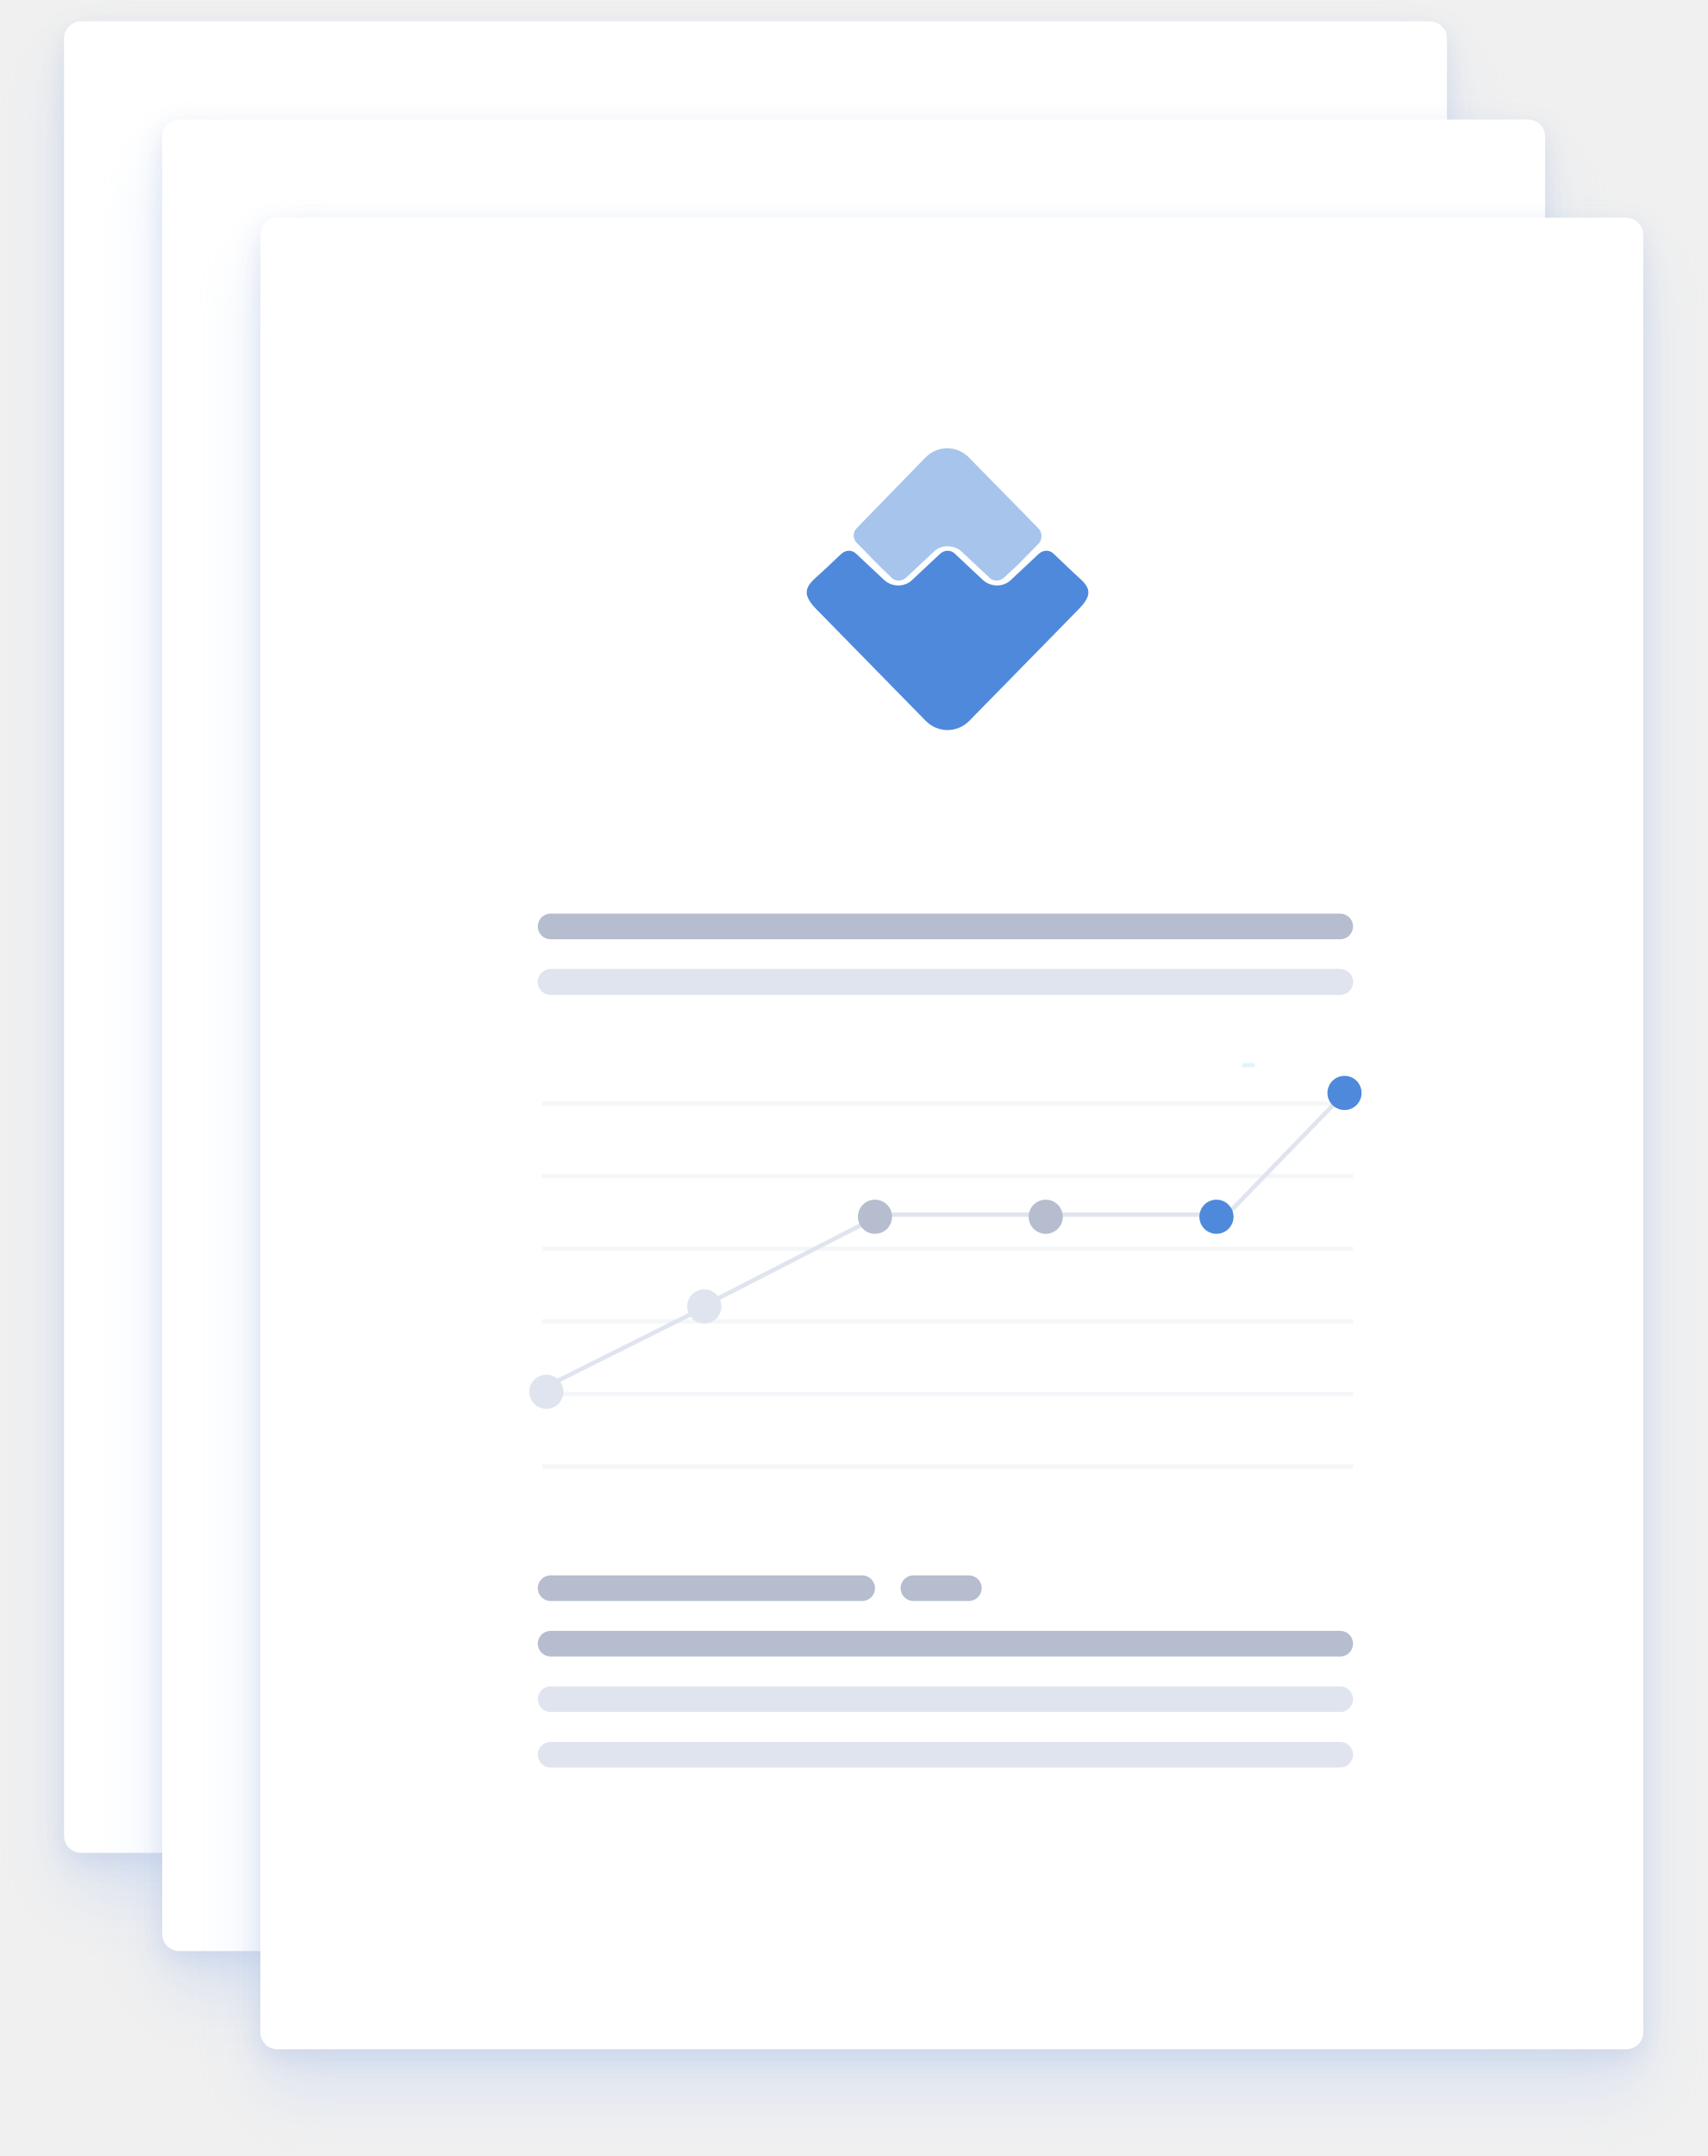
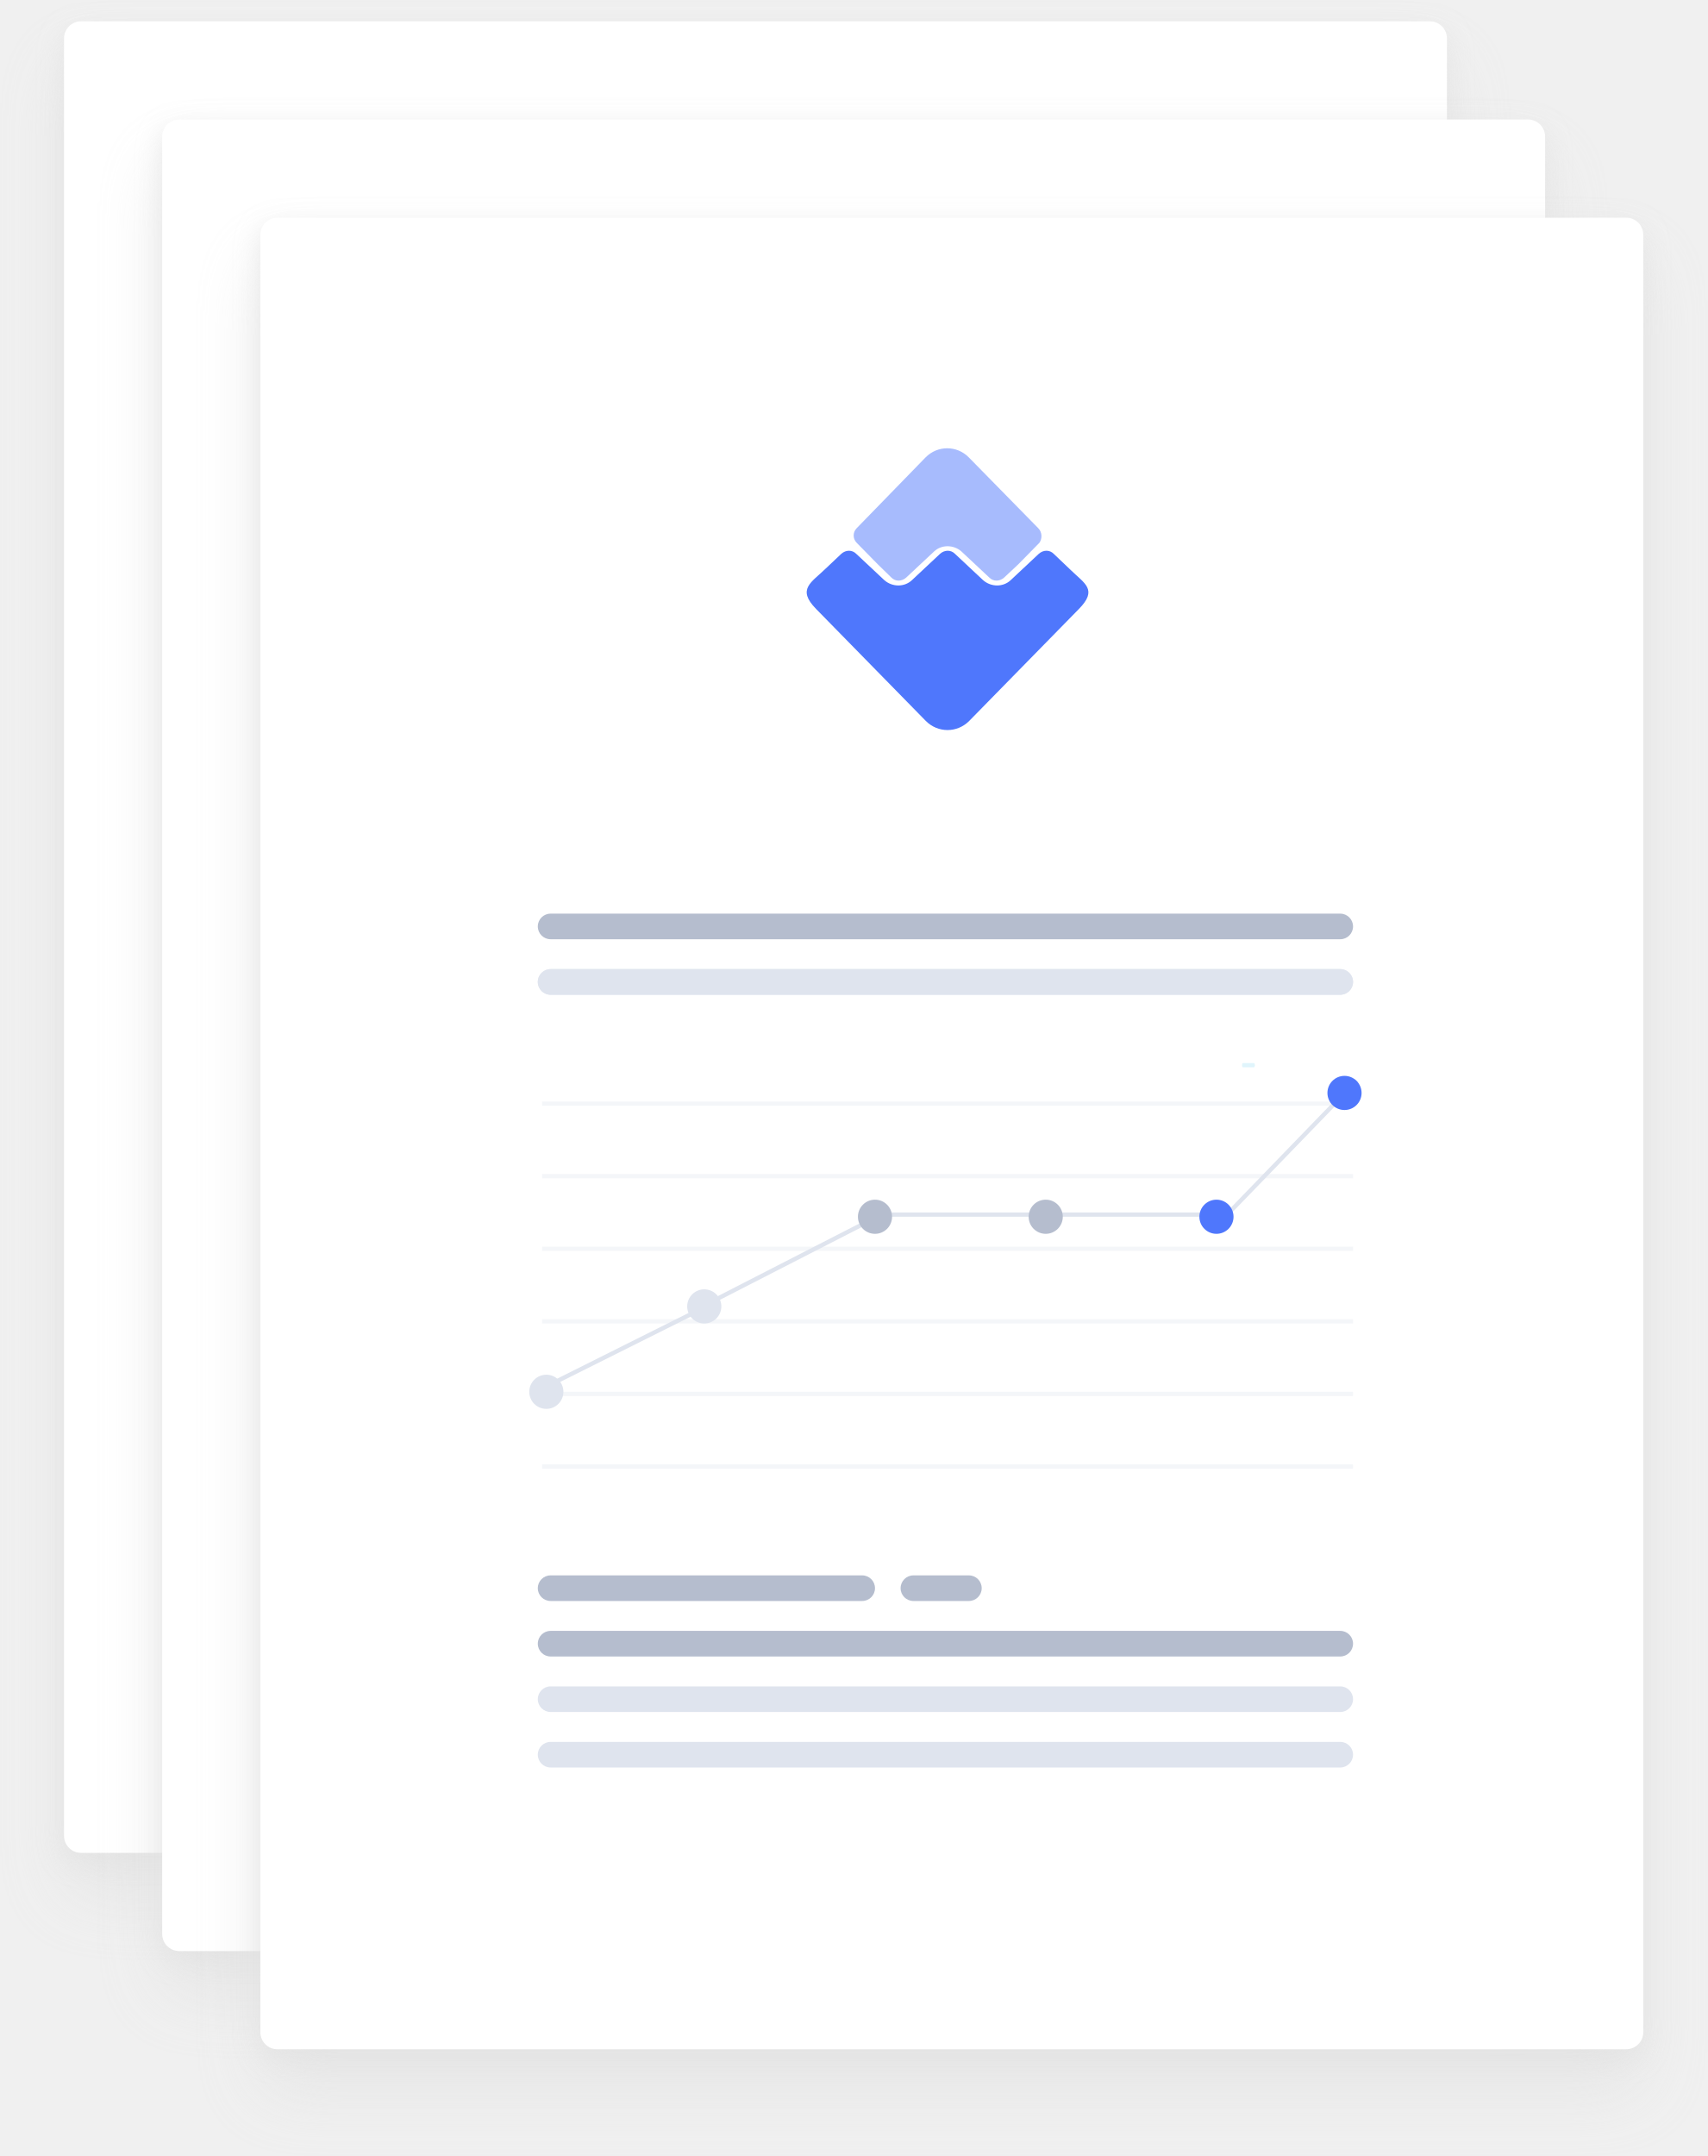
- <svg xmlns="http://www.w3.org/2000/svg" xmlns:xlink="http://www.w3.org/1999/xlink" width="400" height="505" viewBox="0 0 400 505">
+ <svg xmlns="http://www.w3.org/2000/svg" xmlns:xlink="http://www.w3.org/1999/xlink" width="100%" viewBox="0 0 400 505">
  <defs>
    <path id="whitepaper-b" d="M4,-3.22488347e-13 L320,5.03608548e-13 L320,5.13367127e-13 C322.209,4.81567585e-13 324,1.791 324,4 L324,425 L324,425 C324,427.209 322.209,429 320,429 L4,429 L4,429 C1.791,429 2.74932401e-15,427.209 4.4408921e-15,425 L0,4 L-1.02140518e-14,4 C-1.14656481e-14,1.791 1.791,-3.41542875e-13 4,-3.41948692e-13 Z" />
    <filter id="whitepaper-a" width="120.7%" height="115.6%" x="-10.3%" y="-5%" filterUnits="objectBoundingBox">
      <feOffset dy="2" in="SourceAlpha" result="shadowOffsetOuter1" />
      <feGaussianBlur in="shadowOffsetOuter1" result="shadowBlurOuter1" stdDeviation="3" />
-       <feColorMatrix in="shadowBlurOuter1" result="shadowMatrixOuter1" values="0 0 0 0 0.694   0 0 0 0 0.753   0 0 0 0 0.839  0 0 0 0.4 0" />
+       <feColorMatrix in="shadowBlurOuter1" result="shadowMatrixOuter1" values="0 0 0 0 0.894   0 0 0 0 0.894   0 0 0 0 0.894  0 0 0 0.8 0" />
      <feOffset dy="10" in="SourceAlpha" result="shadowOffsetOuter2" />
      <feGaussianBlur in="shadowOffsetOuter2" result="shadowBlurOuter2" stdDeviation="7.5" />
-       <feColorMatrix in="shadowBlurOuter2" result="shadowMatrixOuter2" values="0 0 0 0 0.706   0 0 0 0 0.788   0 0 0 0 0.953  0 0 0 0.35 0" />
+       <feColorMatrix in="shadowBlurOuter2" result="shadowMatrixOuter2" values="0 0 0 0 0.883   0 0 0 0 0.883   0 0 0 0 0.883  0 0 0 0.65 0" />
      <feMerge>
        <feMergeNode in="shadowMatrixOuter1" />
        <feMergeNode in="shadowMatrixOuter2" />
      </feMerge>
    </filter>
    <path id="whitepaper-d" d="M27,23 L343,23 L343,23 C345.209,23 347,24.791 347,27 L347,448 L347,448 C347,450.209 345.209,452 343,452 L27,452 L27,452 C24.791,452 23,450.209 23,448 L23,27 L23,27 C23,24.791 24.791,23 27,23 Z" />
    <filter id="whitepaper-c" width="120.7%" height="115.6%" x="-10.3%" y="-5%" filterUnits="objectBoundingBox">
      <feOffset dy="2" in="SourceAlpha" result="shadowOffsetOuter1" />
      <feGaussianBlur in="shadowOffsetOuter1" result="shadowBlurOuter1" stdDeviation="3" />
-       <feColorMatrix in="shadowBlurOuter1" result="shadowMatrixOuter1" values="0 0 0 0 0.694   0 0 0 0 0.753   0 0 0 0 0.839  0 0 0 0.4 0" />
+       <feColorMatrix in="shadowBlurOuter1" result="shadowMatrixOuter1" values="0 0 0 0 0.894   0 0 0 0 0.894   0 0 0 0 0.894  0 0 0 0.8 0" />
      <feOffset dy="10" in="SourceAlpha" result="shadowOffsetOuter2" />
      <feGaussianBlur in="shadowOffsetOuter2" result="shadowBlurOuter2" stdDeviation="7.5" />
-       <feColorMatrix in="shadowBlurOuter2" result="shadowMatrixOuter2" values="0 0 0 0 0.706   0 0 0 0 0.788   0 0 0 0 0.953  0 0 0 0.35 0" />
+       <feColorMatrix in="shadowBlurOuter2" result="shadowMatrixOuter2" values="0 0 0 0 0.883   0 0 0 0 0.883   0 0 0 0 0.883  0 0 0 0.65 0" />
      <feMerge>
        <feMergeNode in="shadowMatrixOuter1" />
        <feMergeNode in="shadowMatrixOuter2" />
      </feMerge>
    </filter>
    <path id="whitepaper-f" d="M50,46 L366,46 L366,46 C368.209,46 370,47.791 370,50 L370,471 L370,471 C370,473.209 368.209,475 366,475 L50,475 L50,475 C47.791,475 46,473.209 46,471 L46,50 L46,50 C46,47.791 47.791,46 50,46 Z" />
    <filter id="whitepaper-e" width="120.7%" height="115.6%" x="-10.3%" y="-5%" filterUnits="objectBoundingBox">
      <feOffset dy="2" in="SourceAlpha" result="shadowOffsetOuter1" />
      <feGaussianBlur in="shadowOffsetOuter1" result="shadowBlurOuter1" stdDeviation="3" />
-       <feColorMatrix in="shadowBlurOuter1" result="shadowMatrixOuter1" values="0 0 0 0 0.694   0 0 0 0 0.753   0 0 0 0 0.839  0 0 0 0.4 0" />
+       <feColorMatrix in="shadowBlurOuter1" result="shadowMatrixOuter1" values="0 0 0 0 0.894   0 0 0 0 0.894   0 0 0 0 0.894  0 0 0 0.8 0" />
      <feOffset dy="10" in="SourceAlpha" result="shadowOffsetOuter2" />
      <feGaussianBlur in="shadowOffsetOuter2" result="shadowBlurOuter2" stdDeviation="7.5" />
-       <feColorMatrix in="shadowBlurOuter2" result="shadowMatrixOuter2" values="0 0 0 0 0.706   0 0 0 0 0.788   0 0 0 0 0.953  0 0 0 0.35 0" />
+       <feColorMatrix in="shadowBlurOuter2" result="shadowMatrixOuter2" values="0 0 0 0 0.883   0 0 0 0 0.883   0 0 0 0 0.883  0 0 0 0.65 0" />
      <feMerge>
        <feMergeNode in="shadowMatrixOuter1" />
        <feMergeNode in="shadowMatrixOuter2" />
      </feMerge>
    </filter>
  </defs>
  <g fill="none" fill-rule="evenodd" transform="translate(15 5)">
    <use fill="#000" filter="url(#whitepaper-a)" xlink:href="#whitepaper-b" />
    <use fill="#FFF" xlink:href="#whitepaper-b" />
    <use fill="#000" filter="url(#whitepaper-c)" xlink:href="#whitepaper-d" />
    <use fill="#FFF" xlink:href="#whitepaper-d" />
    <use fill="#000" filter="url(#whitepaper-e)" xlink:href="#whitepaper-f" />
    <use fill="#FFF" xlink:href="#whitepaper-f" />
    <path fill="#A2E0F5" fill-rule="nonzero" d="M276.214,245 L278.786,245 C278.904,245 279,244.776 279,244.5 C279,244.224 278.904,244 278.786,244 L276.214,244 C276.096,244 276,244.224 276,244.5 C276,244.776 276.096,245 276.214,245 Z" opacity=".33" />
    <polygon fill="#DFE4EE" fill-rule="nonzero" points="112 339 302 339 302 338 112 338" opacity=".33" />
    <polygon fill="#DFE4EE" fill-rule="nonzero" points="112 322 302 322 302 321 112 321" opacity=".33" />
    <polygon fill="#DFE4EE" fill-rule="nonzero" points="112 305 302 305 302 304 112 304" opacity=".33" />
    <polygon fill="#DFE4EE" fill-rule="nonzero" points="112 288 302 288 302 287 112 287" opacity=".33" />
    <polygon fill="#DFE4EE" fill-rule="nonzero" points="112 271 302 271 302 270 112 270" opacity=".33" />
    <polygon fill="#DFE4EE" fill-rule="nonzero" points="112 254 302 254 302 253 112 253" opacity=".33" />
-     <g fill="#4F89DC" transform="translate(174 100)">
+     <g fill="#4F77FC" transform="translate(174 100)">
      <path d="M54.262,18.729 L37.985,2.141 C35.183,-0.714 30.646,-0.714 27.844,2.141 L11.7,18.729 C10.767,19.681 10.767,21.177 11.7,22.128 L16.637,27.159 L19.839,30.286 C20.773,31.238 22.241,31.238 23.308,30.286 L29.846,24.168 C31.58,22.536 34.382,22.536 36.25,24.168 L42.788,30.286 C43.722,31.238 45.189,31.238 46.257,30.286 L49.592,27.159 L54.529,22.128 C55.196,21.177 55.196,19.681 54.262,18.729 Z" opacity=".5" />
      <path d="M2.188,37.623 L27.878,63.838 C30.703,66.721 35.276,66.721 38.1,63.838 L63.79,37.623 C68.228,33.093 65.135,31.721 61.907,28.564 L57.872,24.721 C56.93,23.76 55.451,23.76 54.375,24.721 L47.784,30.897 C46.036,32.544 43.211,32.544 41.328,30.897 L34.738,24.721 C33.796,23.76 32.317,23.76 31.241,24.721 L24.65,30.897 C22.901,32.544 20.077,32.544 18.194,30.897 L11.603,24.721 C10.662,23.76 9.182,23.76 8.106,24.721 L4.475,28.152 C1.112,31.446 -2.385,32.956 2.188,37.623 Z" />
    </g>
    <path fill="#B5BDCE" fill-rule="nonzero" d="M114 370L187 370C188.657 370 190 368.657 190 367 190 365.343 188.657 364 187 364L114 364C112.343 364 111 365.343 111 367 111 368.657 112.343 370 114 370zM114 383L299 383C300.657 383 302 381.657 302 380 302 378.343 300.657 377 299 377L114 377C112.343 377 111 378.343 111 380 111 381.657 112.343 383 114 383z" />
    <path fill="#DFE4EE" fill-rule="nonzero" d="M114 396L299 396C300.657 396 302 394.657 302 393 302 391.343 300.657 390 299 390L114 390C112.343 390 111 391.343 111 393 111 394.657 112.343 396 114 396zM114 409L299 409C300.657 409 302 407.657 302 406 302 404.343 300.657 403 299 403L114 403C112.343 403 111 404.343 111 406 111 407.657 112.343 409 114 409z" />
    <path fill="#B5BDCE" fill-rule="nonzero" d="M114,215 L299,215 C300.657,215 302,213.657 302,212 C302,210.343 300.657,209 299,209 L114,209 C112.343,209 111,210.343 111,212 C111,213.657 112.343,215 114,215 Z" />
    <path fill="#DFE4EE" fill-rule="nonzero" d="M114,228 L299,228 C300.657,228 302,226.657 302,225 C302,223.343 300.657,222 299,222 L114,222 C112.343,222 111,223.343 111,225 C111,226.657 112.343,228 114,228 Z" />
    <path fill="#DFE4EE" fill-rule="nonzero" d="M114,228 L299,228 C300.657,228 302,226.657 302,225 C302,223.343 300.657,222 299,222 L114,222 C112.343,222 111,223.343 111,225 C111,226.657 112.343,228 114,228 Z" />
    <path fill="#B5BDCE" fill-rule="nonzero" d="M199,370 L212,370 C213.657,370 215,368.657 215,367 C215,365.343 213.657,364 212,364 L199,364 C197.343,364 196,365.343 196,367 C196,368.657 197.343,370 199,370 Z" />
    <path stroke="#DFE4EE" stroke-linecap="square" d="M113.5 319.5L151.5 300.5M192.5 279.5L272.506 279.5M152.5 299.5L191.5 279.5M272.5 279.5L302.5 248.5" />
    <circle cx="113" cy="321" r="4" fill="#DFE4EE" />
    <circle cx="150" cy="301" r="4" fill="#DFE4EE" />
    <circle cx="190" cy="280" r="4" fill="#B5BDCE" />
    <circle cx="230" cy="280" r="4" fill="#B5BDCE" />
-     <circle cx="270" cy="280" r="4" fill="#4F89DC" />
-     <circle cx="300" cy="251" r="4" fill="#4F89DC" />
+     <circle cx="270" cy="280" r="4" fill="#4F77FC" />
+     <circle cx="300" cy="251" r="4" fill="#4F77FC" />
  </g>
</svg>
